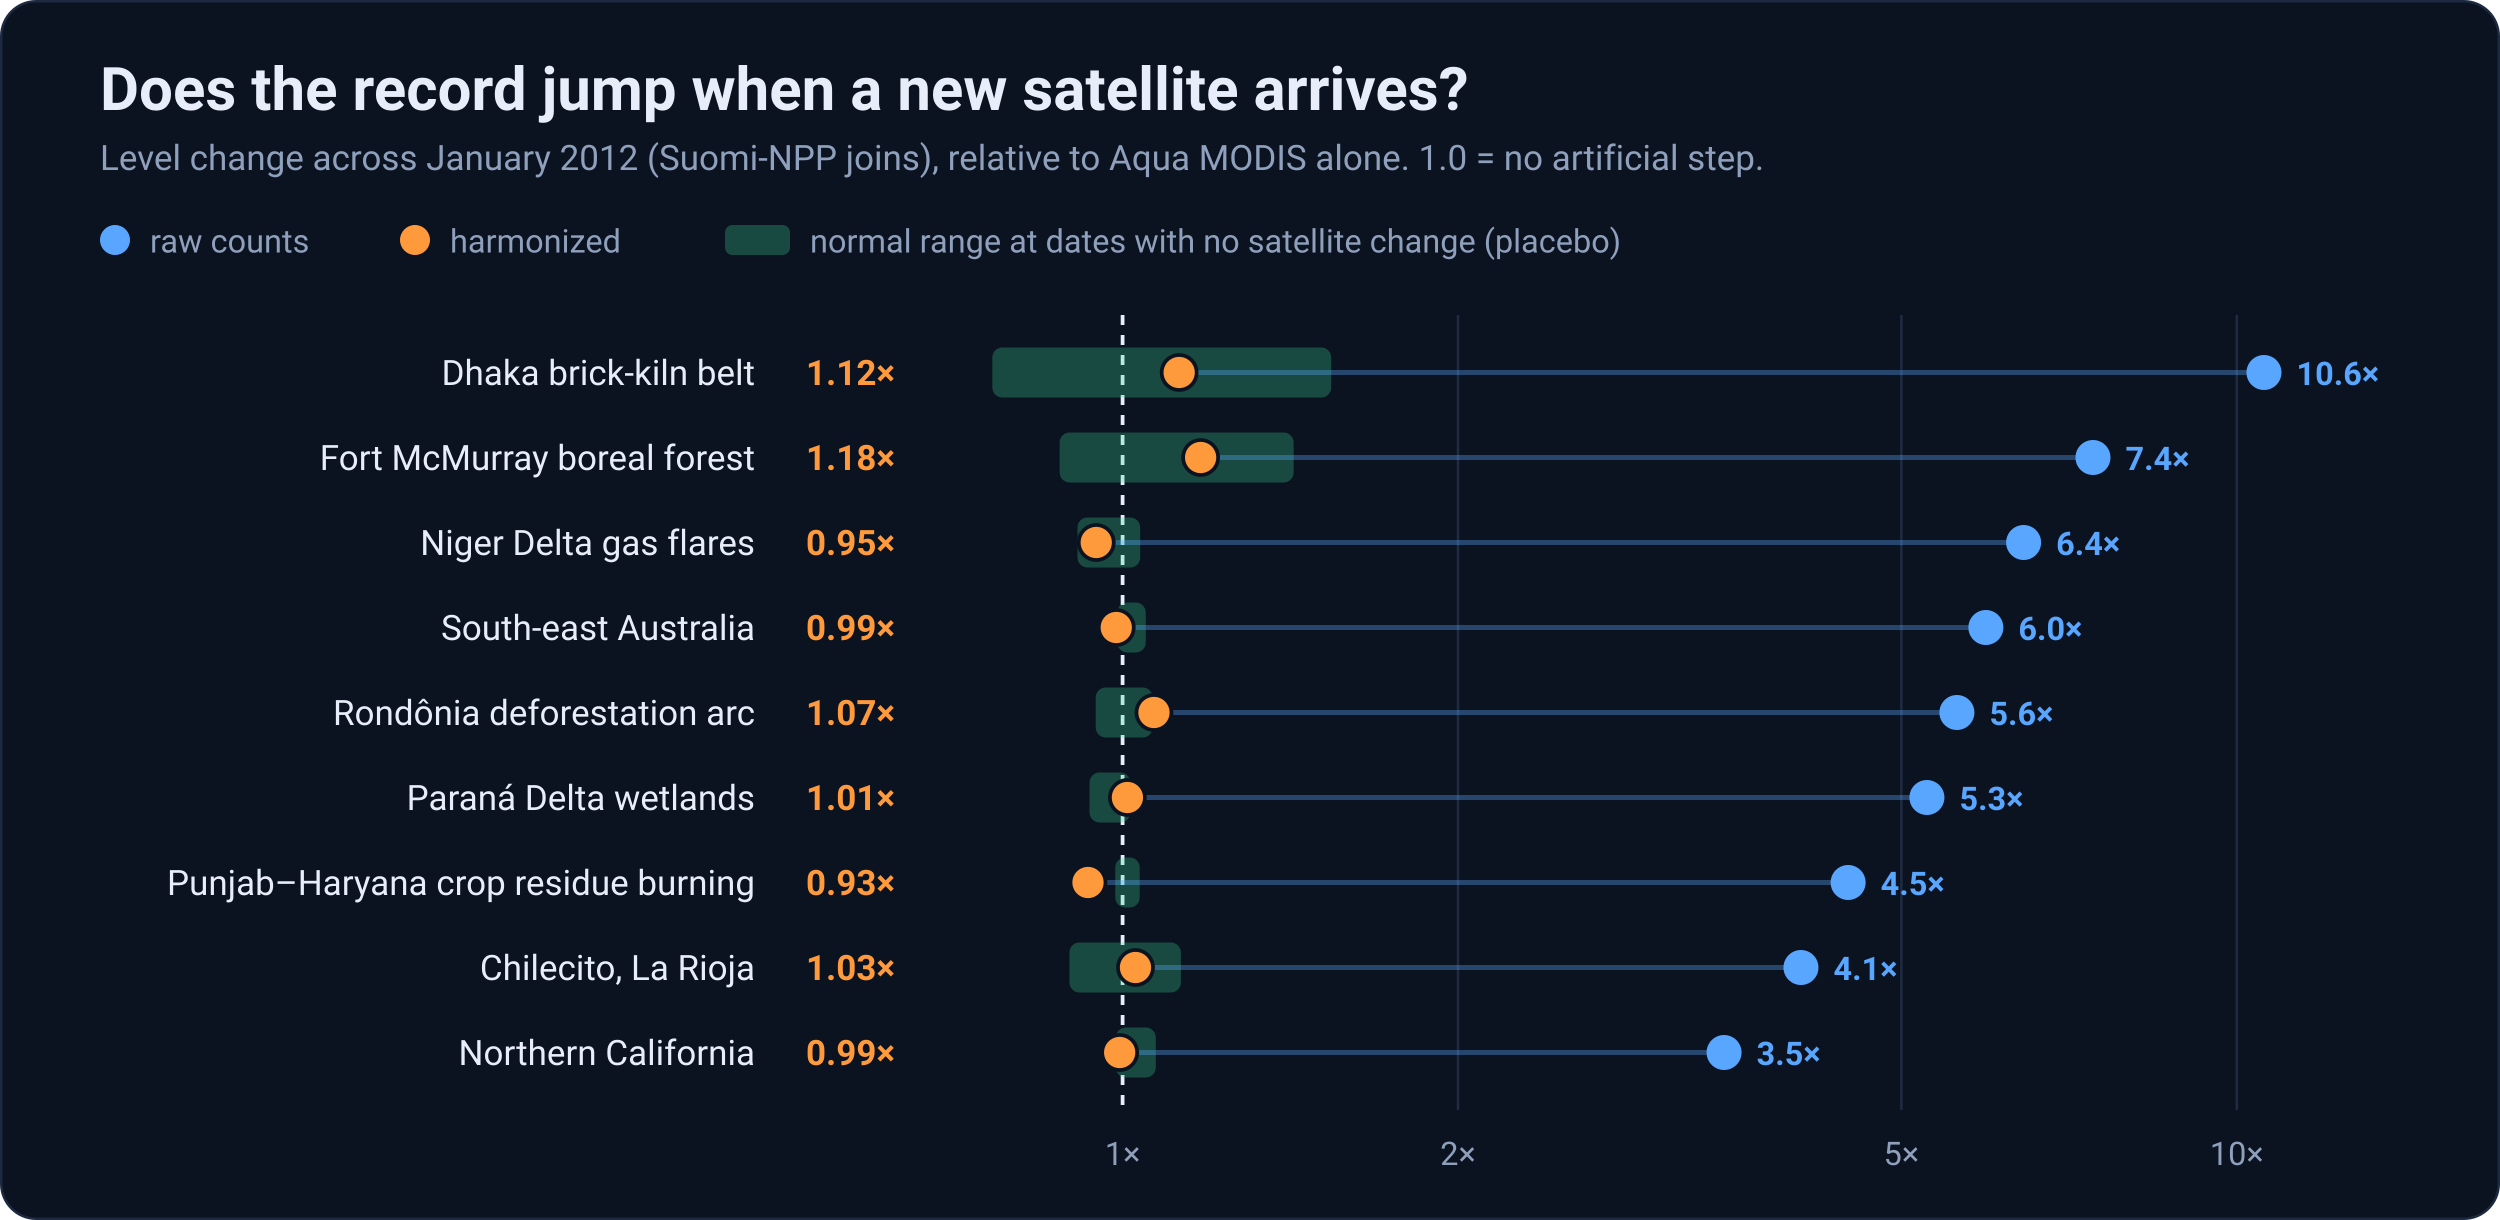
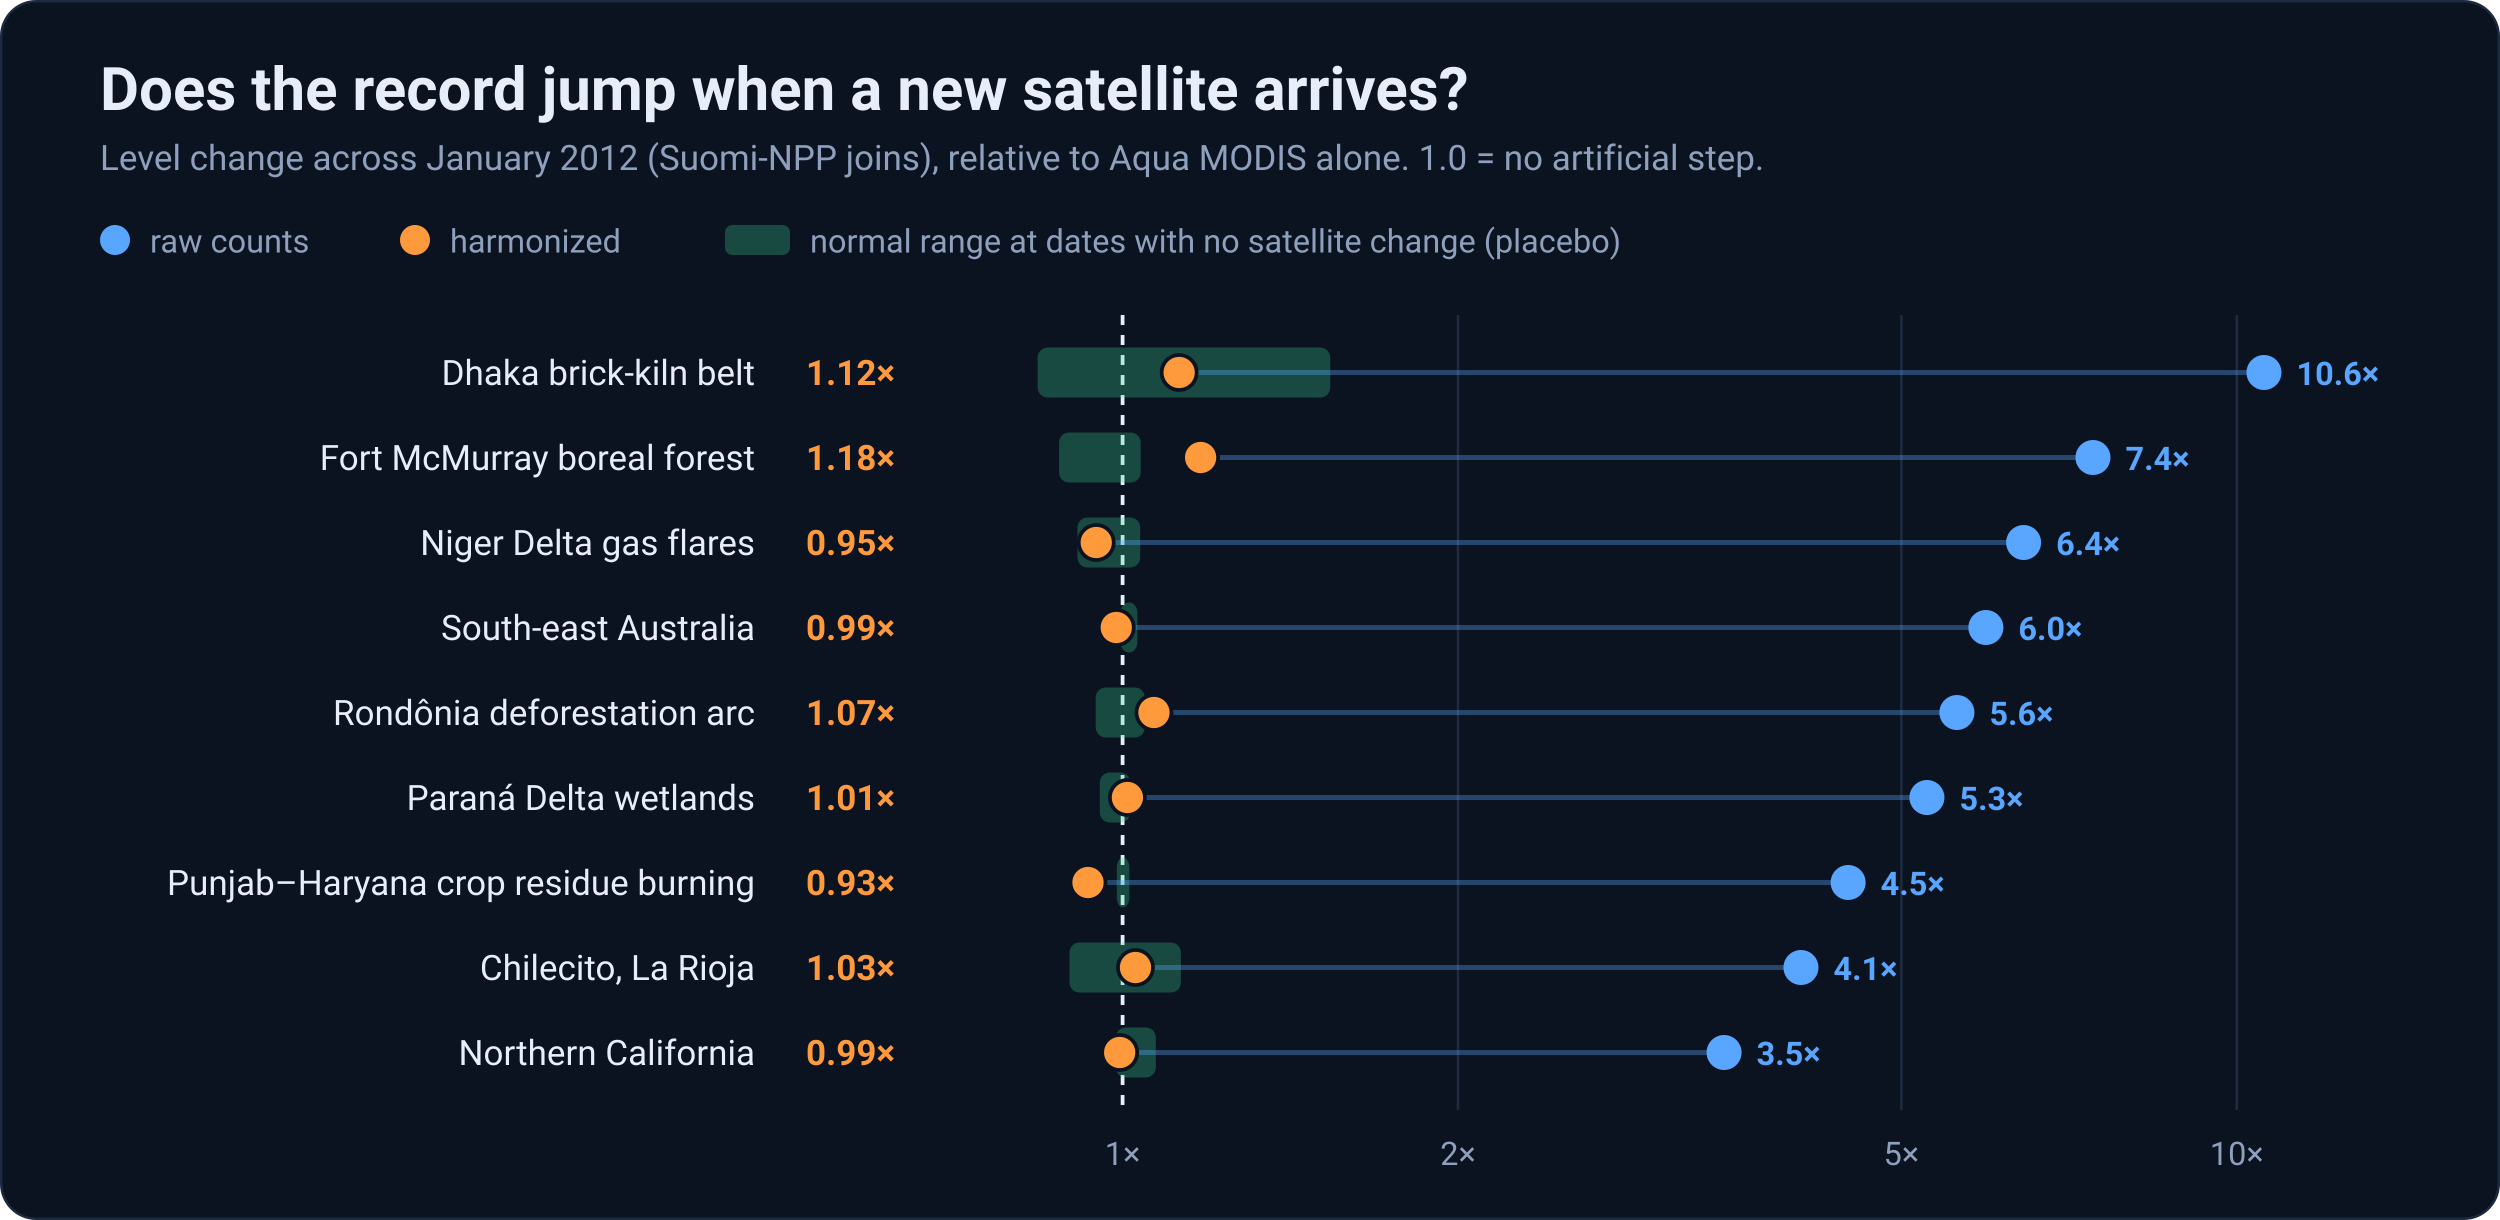
<svg xmlns="http://www.w3.org/2000/svg" viewBox="0 0 1000 488" width="1000" height="488" font-family="ui-sans-serif,system-ui,-apple-system,'Segoe UI',Roboto,Helvetica,Arial,sans-serif" role="img">
  <defs>
    <pattern id="hatch" width="6" height="6" patternUnits="userSpaceOnUse" patternTransform="rotate(45)">
      <rect width="6" height="6" fill="#111A2B" />
      <line x1="0" y1="0" x2="0" y2="6" stroke="#33415C" stroke-width="2" />
    </pattern>
  </defs>
  <rect x="0.5" y="0.5" width="999" height="487" rx="14" fill="#0B1220" stroke="#1C2940" />
  <text x="40" y="44" fill="#E8EEF9" font-size="24" font-weight="700" text-anchor="start">Does the record jump when a new satellite arrives?</text>
  <text x="40" y="68" fill="#8FA0BC" font-size="14" font-weight="400" text-anchor="start">Level change across January 2012 (Suomi-NPP joins), relative to Aqua MODIS alone. 1.0 = no artificial step.</text>
  <circle cx="46" cy="96" r="6" fill="#58A6FF" />
  <text x="60" y="101" fill="#8FA0BC" font-size="13" font-weight="400" text-anchor="start">raw counts</text>
  <circle cx="166" cy="96" r="6" fill="#FF9A3C" />
  <text x="180" y="101" fill="#8FA0BC" font-size="13" font-weight="400" text-anchor="start">harmonized</text>
  <rect x="290" y="90" width="26" height="12" rx="3" fill="#3DDC97" opacity="0.28" />
  <text x="324" y="101" fill="#8FA0BC" font-size="13" font-weight="400" text-anchor="start">normal range at dates with no satellite change (placebo)</text>
  <line x1="449.036" x2="449.036" y1="126" y2="444" stroke="#E8EEF9" stroke-width="1.5" stroke-dasharray="4 4" />
  <text x="449.036" y="466" fill="#8FA0BC" font-size="13" font-weight="400" text-anchor="middle">1×</text>
  <line x1="583.197" x2="583.197" y1="126" y2="444" stroke="#1E2B42" stroke-width="1" />
  <text x="583.197" y="466" fill="#8FA0BC" font-size="13" font-weight="400" text-anchor="middle">2×</text>
  <line x1="760.549" x2="760.549" y1="126" y2="444" stroke="#1E2B42" stroke-width="1" />
  <text x="760.549" y="466" fill="#8FA0BC" font-size="13" font-weight="400" text-anchor="middle">5×</text>
  <line x1="894.711" x2="894.711" y1="126" y2="444" stroke="#1E2B42" stroke-width="1" />
  <text x="894.711" y="466" fill="#8FA0BC" font-size="13" font-weight="400" text-anchor="middle">10×</text>
  <text x="302" y="154" fill="#E8EEF9" font-size="14" font-weight="400" text-anchor="end">Dhaka brick-kiln belt</text>
  <text x="358" y="154" fill="#FF9A3C" font-size="14" font-weight="700" text-anchor="end">1.12×</text>
-   <rect x="396.934" y="139" width="135.55" height="20" rx="4" fill="#3DDC97" opacity="0.28" />
+   <rect x="415.059" y="139" width="117.047" height="20" rx="4" fill="#3DDC97" opacity="0.28" />
  <line x1="471.661" x2="905.587" y1="149" y2="149" stroke="#58A6FF" stroke-width="2" opacity="0.35" />
  <circle cx="905.587" cy="149" r="7" fill="#58A6FF" />
  <text x="918.587" y="154" fill="#58A6FF" font-size="13" font-weight="600" text-anchor="start">10.6×</text>
  <circle cx="471.661" cy="149" r="7" fill="#FF9A3C" stroke="#0B1220" stroke-width="1.5" />
  <text x="302" y="188" fill="#E8EEF9" font-size="14" font-weight="400" text-anchor="end">Fort McMurray boreal forest</text>
  <text x="358" y="188" fill="#FF9A3C" font-size="14" font-weight="700" text-anchor="end">1.18×</text>
-   <rect x="423.853" y="173" width="93.599" height="20" rx="4" fill="#3DDC97" opacity="0.28" />
+   <rect x="423.632" y="173" width="32.622" height="20" rx="4" fill="#3DDC97" opacity="0.28" />
  <line x1="480.25" x2="837.188" y1="183" y2="183" stroke="#58A6FF" stroke-width="2" opacity="0.35" />
  <circle cx="837.188" cy="183" r="7" fill="#58A6FF" />
  <text x="850.188" y="188" fill="#58A6FF" font-size="13" font-weight="600" text-anchor="start">7.4×</text>
  <circle cx="480.25" cy="183" r="7" fill="#FF9A3C" stroke="#0B1220" stroke-width="1.5" />
  <text x="302" y="222" fill="#E8EEF9" font-size="14" font-weight="400" text-anchor="end">Niger Delta gas flares</text>
  <text x="358" y="222" fill="#FF9A3C" font-size="14" font-weight="700" text-anchor="end">0.95×</text>
  <rect x="430.994" y="207" width="25.074" height="20" rx="4" fill="#3DDC97" opacity="0.28" />
  <line x1="438.496" x2="809.446" y1="217" y2="217" stroke="#58A6FF" stroke-width="2" opacity="0.35" />
  <circle cx="809.446" cy="217" r="7" fill="#58A6FF" />
  <text x="822.446" y="222" fill="#58A6FF" font-size="13" font-weight="600" text-anchor="start">6.4×</text>
  <circle cx="438.496" cy="217" r="7" fill="#FF9A3C" stroke="#0B1220" stroke-width="1.5" />
  <text x="302" y="256" fill="#E8EEF9" font-size="14" font-weight="400" text-anchor="end">South-east Australia</text>
  <text x="358" y="256" fill="#FF9A3C" font-size="14" font-weight="700" text-anchor="end">0.99×</text>
-   <rect x="446.895" y="241" width="11.4" height="20" rx="4" fill="#3DDC97" opacity="0.28" />
+   <rect x="448.26" y="241" width="6.685" height="20" rx="4" fill="#3DDC97" opacity="0.28" />
  <line x1="446.503" x2="794.349" y1="251" y2="251" stroke="#58A6FF" stroke-width="2" opacity="0.35" />
  <circle cx="794.349" cy="251" r="7" fill="#58A6FF" />
  <text x="807.349" y="256" fill="#58A6FF" font-size="13" font-weight="600" text-anchor="start">6.0×</text>
  <circle cx="446.503" cy="251" r="7" fill="#FF9A3C" stroke="#0B1220" stroke-width="1.5" />
  <text x="302" y="290" fill="#E8EEF9" font-size="14" font-weight="400" text-anchor="end">Rondônia deforestation arc</text>
  <text x="358" y="290" fill="#FF9A3C" font-size="14" font-weight="700" text-anchor="end">1.07×</text>
-   <rect x="438.291" y="275" width="22.752" height="20" rx="4" fill="#3DDC97" opacity="0.28" />
+   <rect x="438.291" y="275" width="19.634" height="20" rx="4" fill="#3DDC97" opacity="0.28" />
  <line x1="461.588" x2="782.761" y1="285" y2="285" stroke="#58A6FF" stroke-width="2" opacity="0.35" />
  <circle cx="782.761" cy="285" r="7" fill="#58A6FF" />
  <text x="795.761" y="290" fill="#58A6FF" font-size="13" font-weight="600" text-anchor="start">5.6×</text>
  <circle cx="461.588" cy="285" r="7" fill="#FF9A3C" stroke="#0B1220" stroke-width="1.5" />
  <text x="302" y="324" fill="#E8EEF9" font-size="14" font-weight="400" text-anchor="end">Paraná Delta wetlands</text>
  <text x="358" y="324" fill="#FF9A3C" font-size="14" font-weight="700" text-anchor="end">1.01×</text>
-   <rect x="435.82" y="309" width="16.288" height="20" rx="4" fill="#3DDC97" opacity="0.28" />
+   <rect x="439.921" y="309" width="12.187" height="20" rx="4" fill="#3DDC97" opacity="0.28" />
  <line x1="450.962" x2="770.766" y1="319" y2="319" stroke="#58A6FF" stroke-width="2" opacity="0.35" />
  <circle cx="770.766" cy="319" r="7" fill="#58A6FF" />
  <text x="783.766" y="324" fill="#58A6FF" font-size="13" font-weight="600" text-anchor="start">5.3×</text>
  <circle cx="450.962" cy="319" r="7" fill="#FF9A3C" stroke="#0B1220" stroke-width="1.5" />
  <text x="302" y="358" fill="#E8EEF9" font-size="14" font-weight="400" text-anchor="end">Punjab–Haryana crop residue burning</text>
  <text x="358" y="358" fill="#FF9A3C" font-size="14" font-weight="700" text-anchor="end">0.93×</text>
-   <rect x="446.111" y="343" width="9.771" height="20" rx="4" fill="#3DDC97" opacity="0.28" />
+   <rect x="446.699" y="343" width="5.028" height="20" rx="4" fill="#3DDC97" opacity="0.28" />
  <line x1="435.198" x2="739.251" y1="353" y2="353" stroke="#58A6FF" stroke-width="2" opacity="0.35" />
  <circle cx="739.251" cy="353" r="7" fill="#58A6FF" />
  <text x="752.251" y="358" fill="#58A6FF" font-size="13" font-weight="600" text-anchor="start">4.5×</text>
  <circle cx="435.198" cy="353" r="7" fill="#FF9A3C" stroke="#0B1220" stroke-width="1.5" />
  <text x="302" y="392" fill="#E8EEF9" font-size="14" font-weight="400" text-anchor="end">Chilecito, La Rioja</text>
  <text x="358" y="392" fill="#FF9A3C" font-size="14" font-weight="700" text-anchor="end">1.03×</text>
  <rect x="427.781" y="377" width="44.568" height="20" rx="4" fill="#3DDC97" opacity="0.28" />
  <line x1="454.193" x2="720.384" y1="387" y2="387" stroke="#58A6FF" stroke-width="2" opacity="0.35" />
  <circle cx="720.384" cy="387" r="7" fill="#58A6FF" />
  <text x="733.384" y="392" fill="#58A6FF" font-size="13" font-weight="600" text-anchor="start">4.1×</text>
  <circle cx="454.193" cy="387" r="7" fill="#FF9A3C" stroke="#0B1220" stroke-width="1.5" />
  <text x="302" y="426" fill="#E8EEF9" font-size="14" font-weight="400" text-anchor="end">Northern California</text>
  <text x="358" y="426" fill="#FF9A3C" font-size="14" font-weight="700" text-anchor="end">0.99×</text>
  <rect x="446.307" y="411" width="16.005" height="20" rx="4" fill="#3DDC97" opacity="0.28" />
  <line x1="447.871" x2="689.624" y1="421" y2="421" stroke="#58A6FF" stroke-width="2" opacity="0.35" />
  <circle cx="689.624" cy="421" r="7" fill="#58A6FF" />
  <text x="702.624" y="426" fill="#58A6FF" font-size="13" font-weight="600" text-anchor="start">3.5×</text>
  <circle cx="447.871" cy="421" r="7" fill="#FF9A3C" stroke="#0B1220" stroke-width="1.5" />
</svg>
